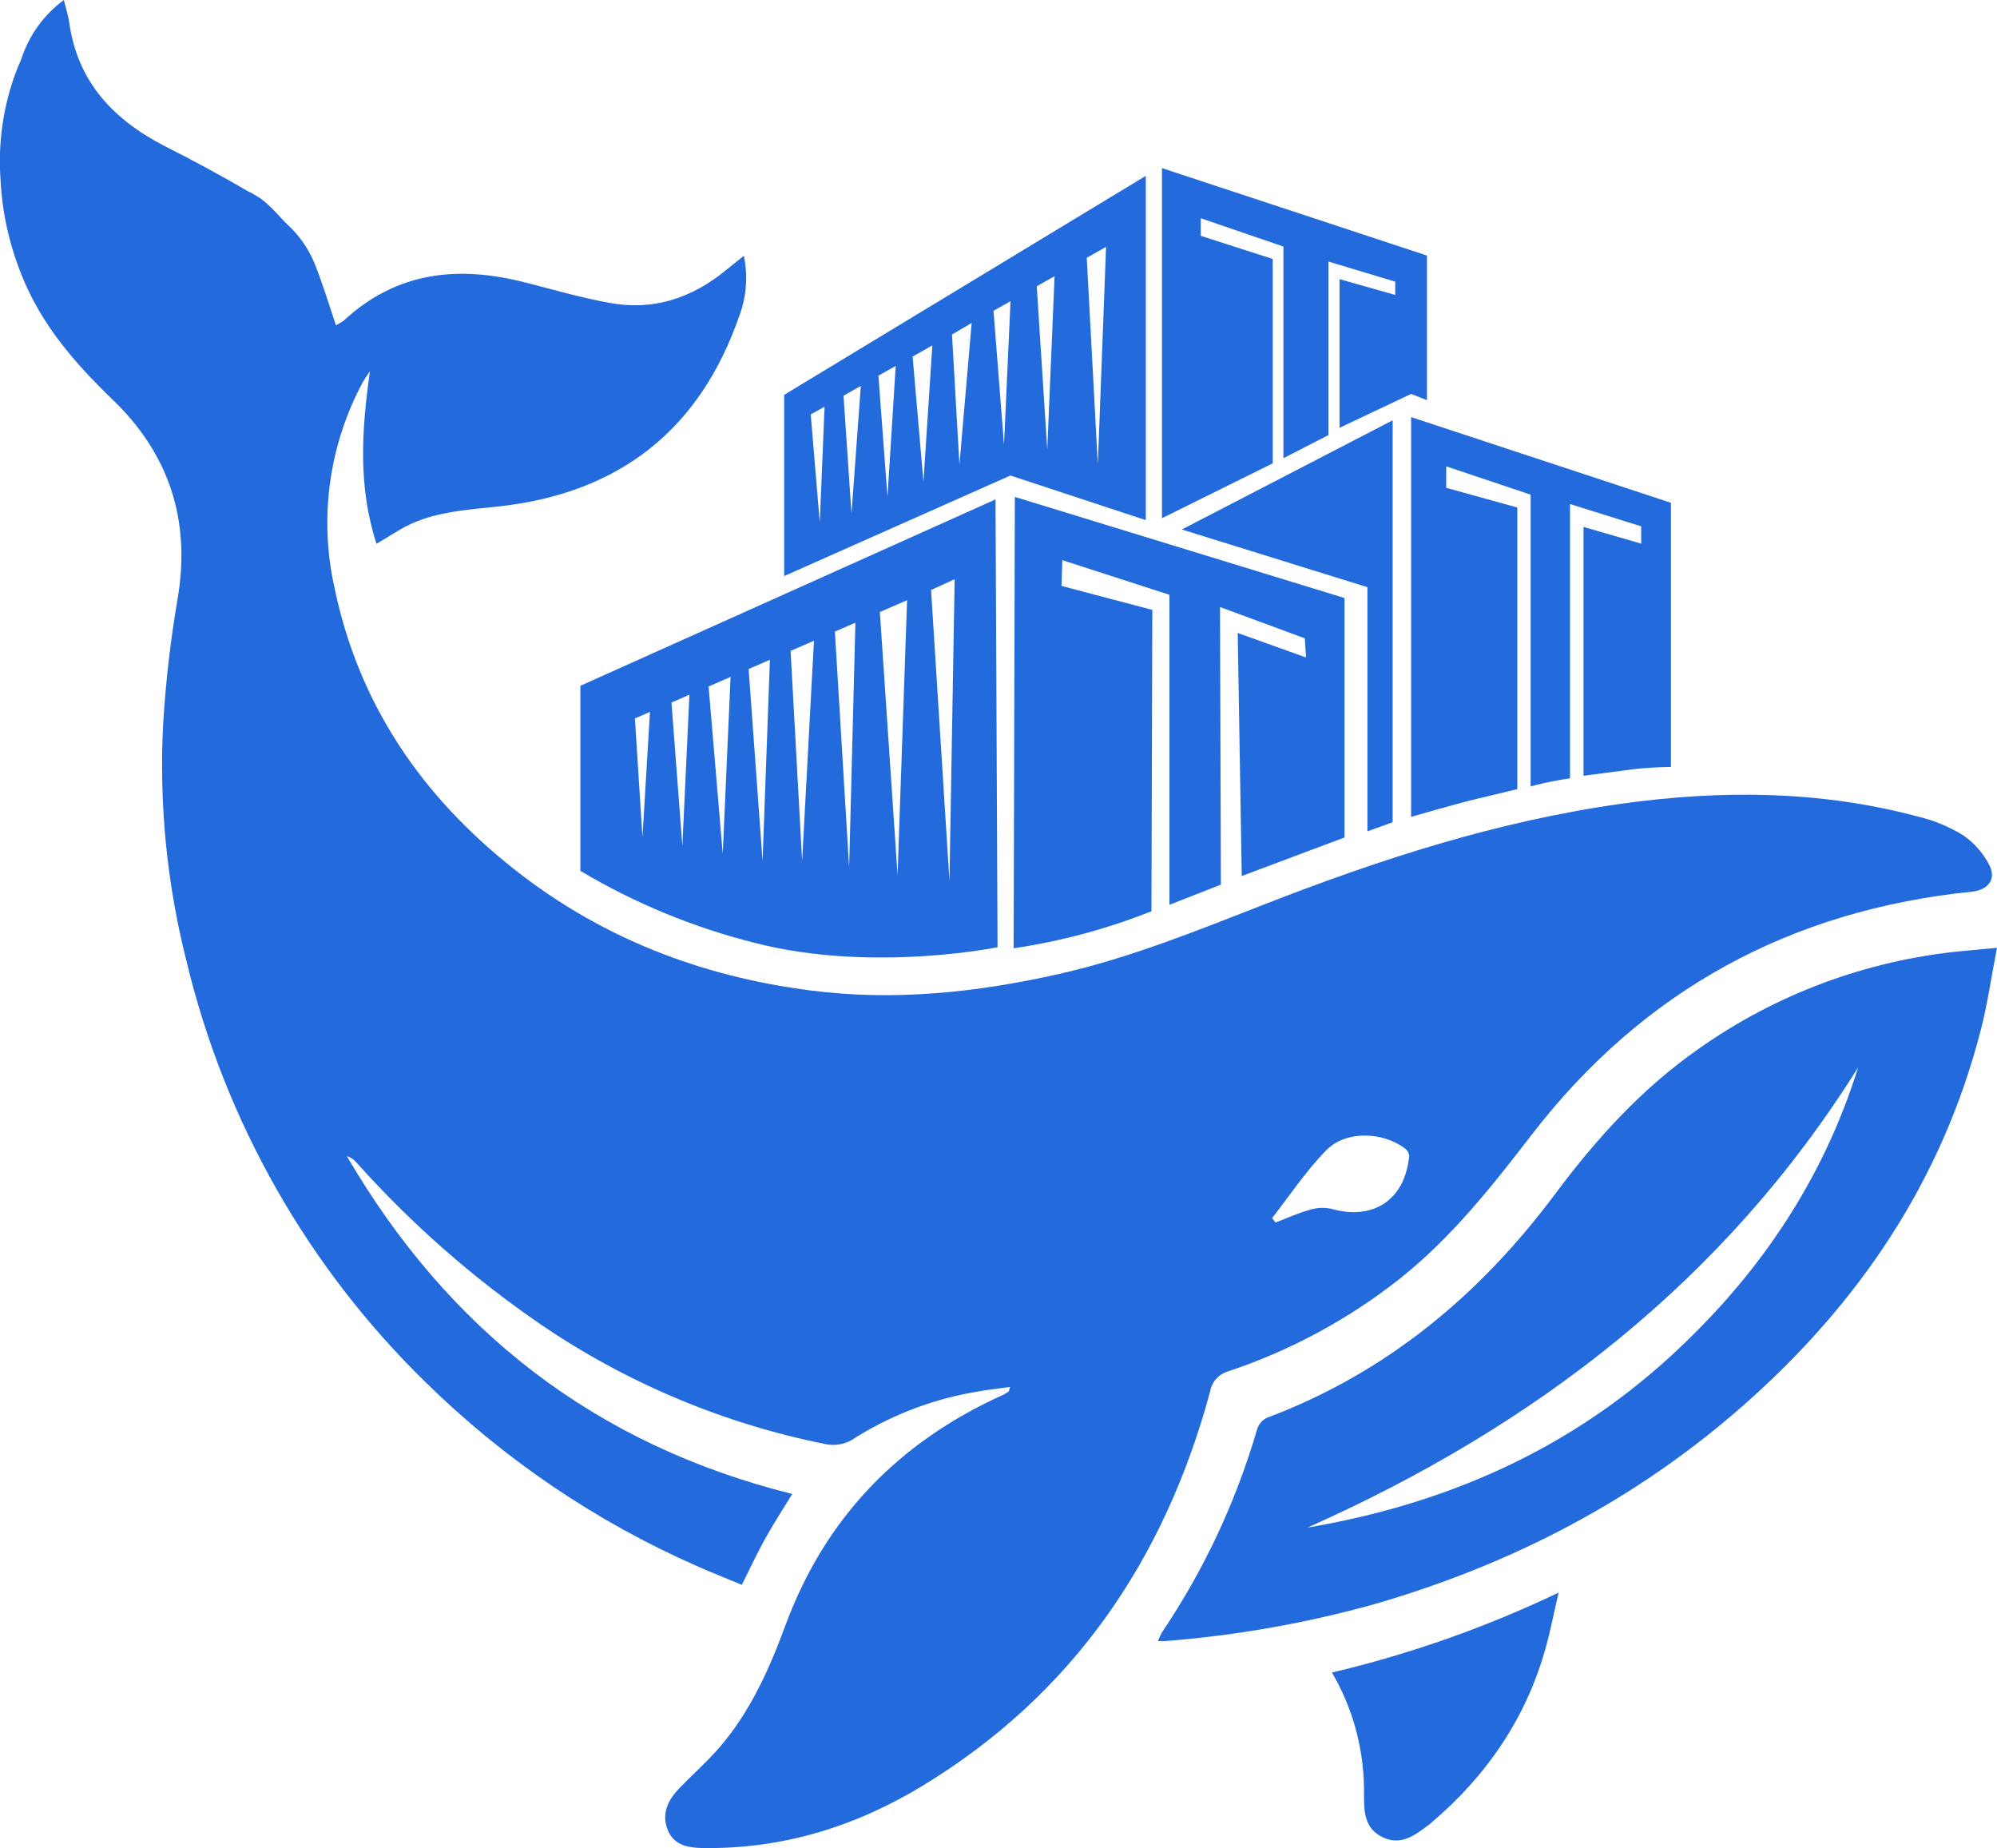
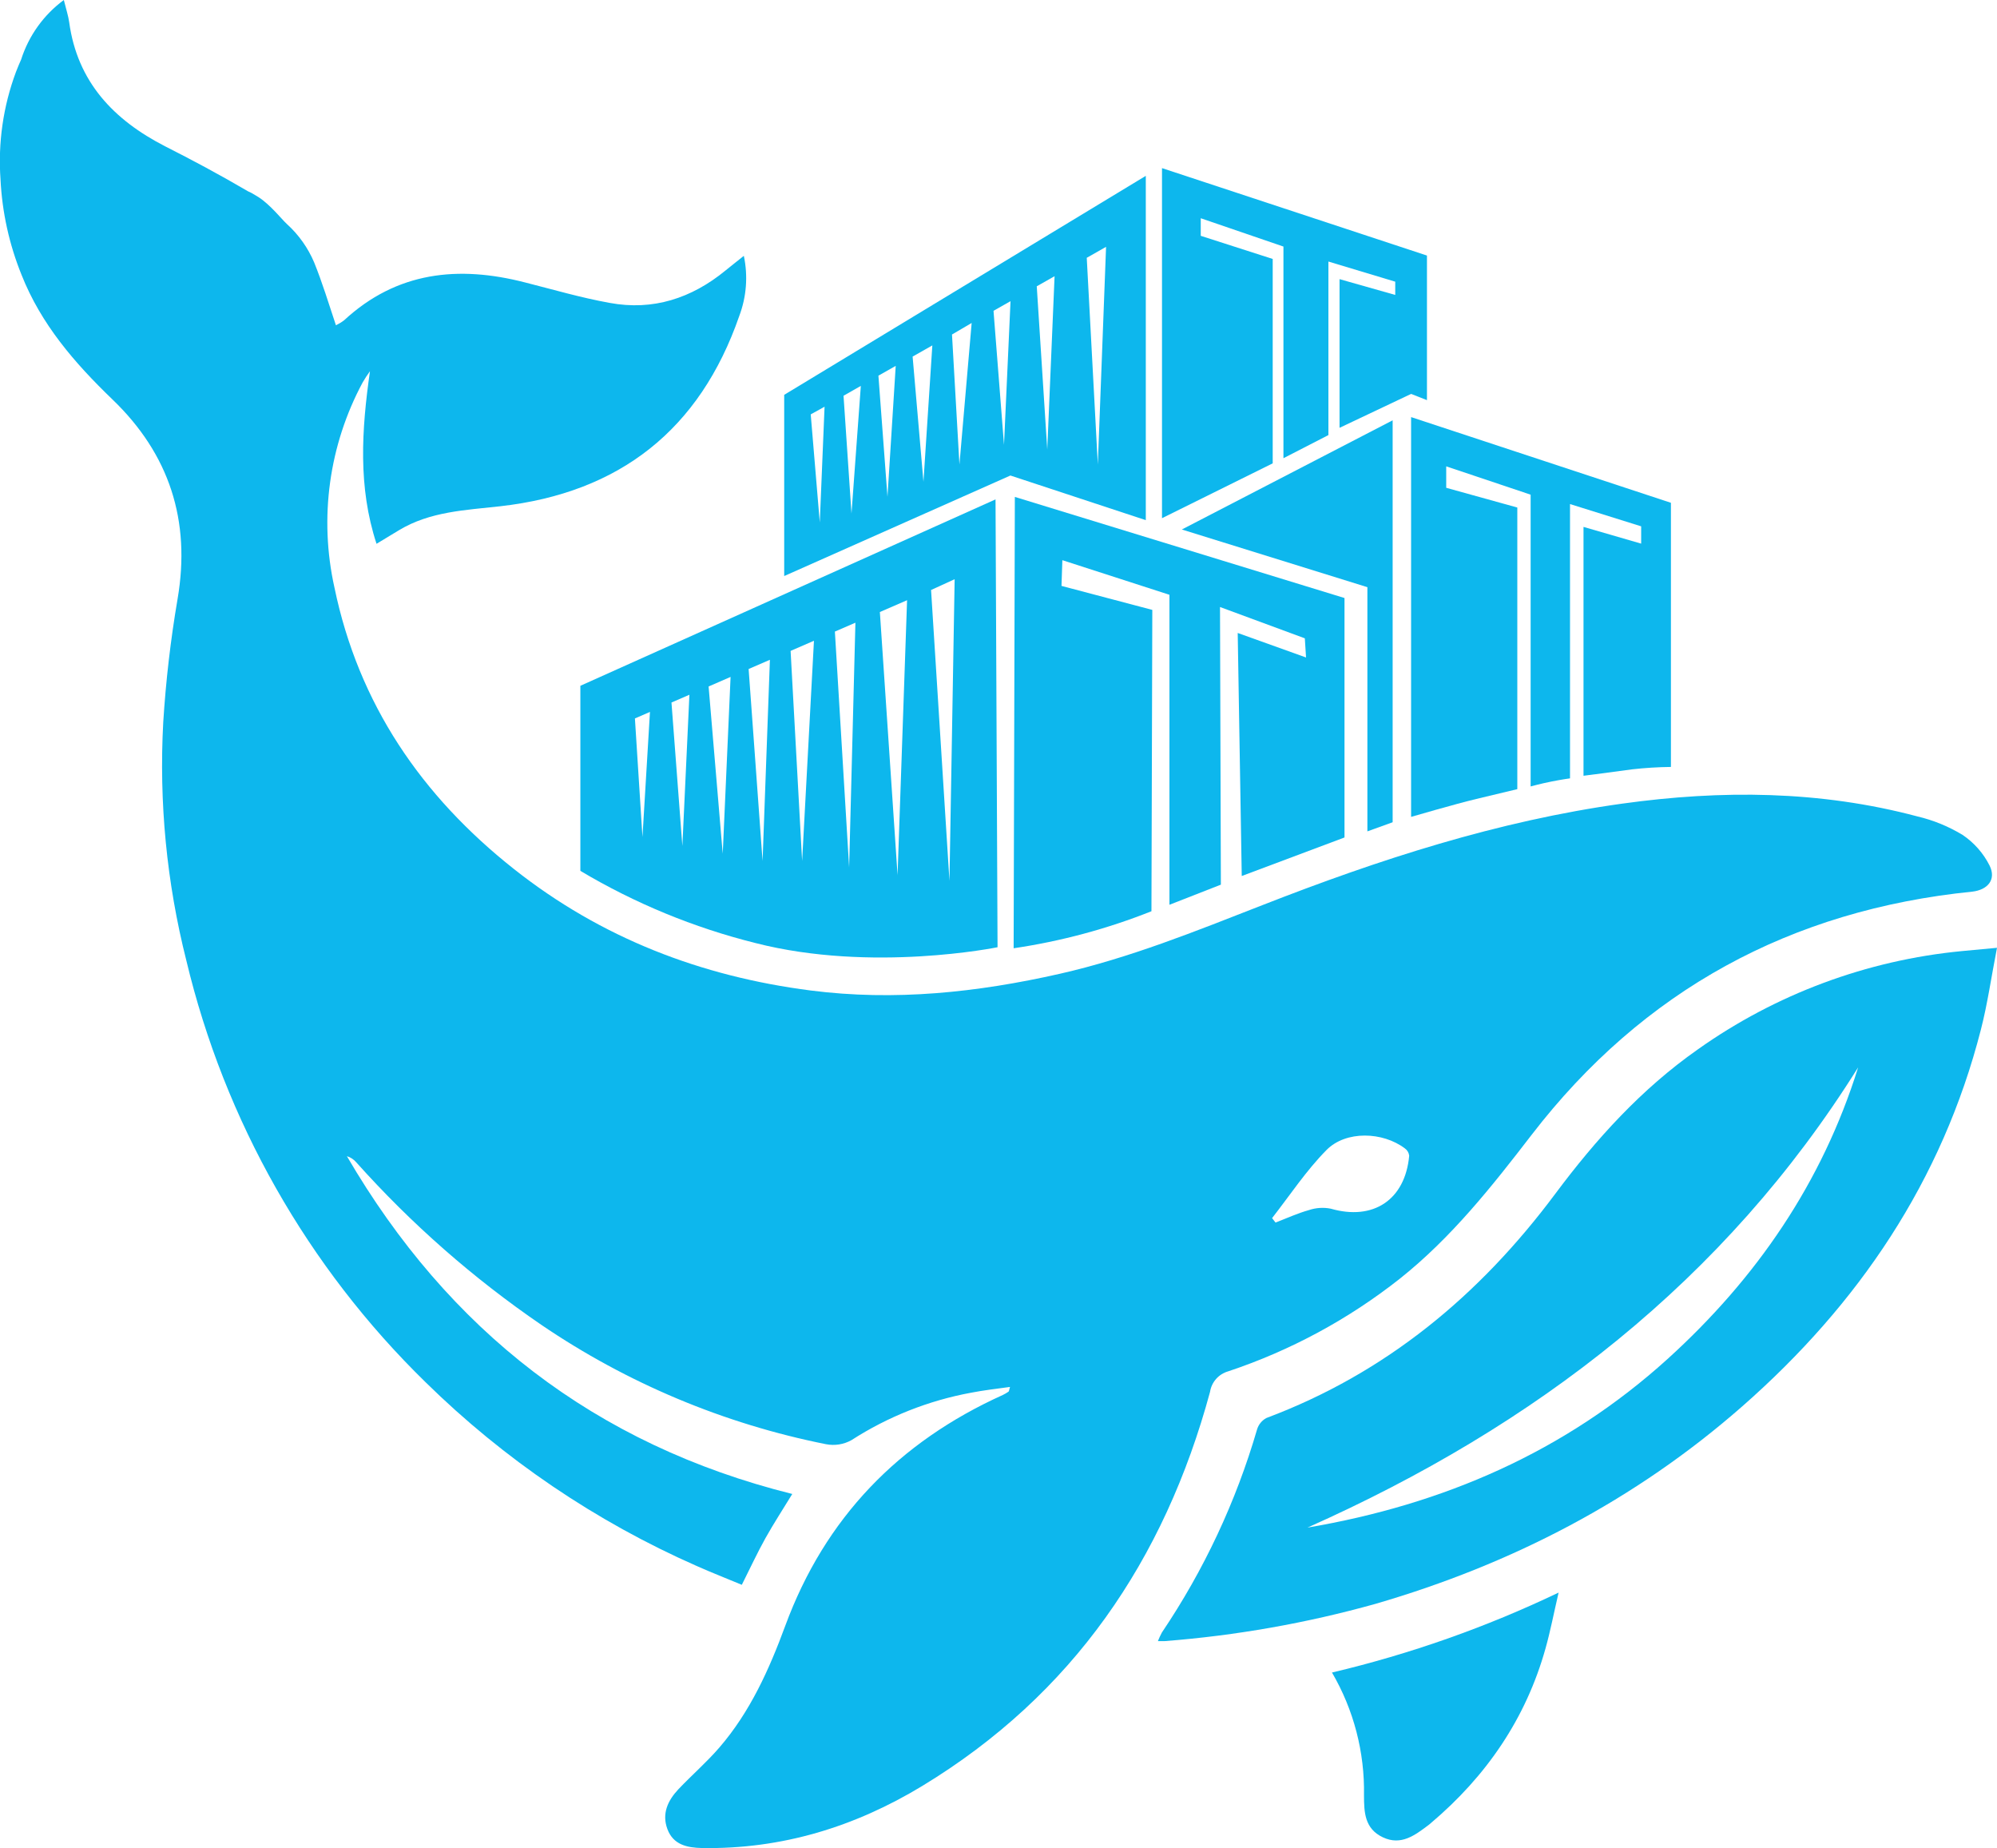
<svg xmlns="http://www.w3.org/2000/svg" viewBox="0 0 346.33 320.4">
  <defs>
-     <style>.cls-1{fill:#236bdc;}</style>
+     <style>.cls-1{fill:#0db7ed;}</style>
  </defs>
  <g id="Layer_2" data-name="Layer 2">
    <g id="Layer_1-2" data-name="Layer 1">
      <path class="cls-1" d="M346.33,164.34c-1,5.11-1.64,9.7-2.79,14.17-6.72,26.24-21.21,47.63-41.38,65.33-18.56,16.29-40,27.39-63.64,34.26A190.41,190.41,0,0,1,202,284.55c-.31,0-.63,0-1.19,0a14.48,14.48,0,0,1,.69-1.49A126,126,0,0,0,218,247.87a3.34,3.34,0,0,1,1.62-2c20.75-7.78,37-21.29,50.13-38.91,7.05-9.45,14.91-18.14,24.69-25a94.83,94.83,0,0,1,45.79-17.05Zm-24.08,20.73c-23.13,37-56.08,62.25-95.5,79.8,23.56-4,44.67-13.14,62.44-29.23C304.57,221.7,316,205.1,322.25,185.07Z" />
      <path class="cls-1" d="M231,290a195.28,195.28,0,0,0,39.3-13.86c-.84,3.61-1.42,6.66-2.26,9.65C264.63,298,257.75,308,248.12,316.13c-.12.1-.23.21-.36.3-2.36,1.77-4.76,3.64-7.94,2.14s-3.26-4.37-3.27-7.28A40.73,40.73,0,0,0,231,290Z" />
      <path class="cls-1" d="M345.05,150.09a14,14,0,0,0-4.68-5.32,27.1,27.1,0,0,0-7.84-3.21c-16.89-4.5-34-4.61-51.18-2.22-21.6,3-42.2,9.69-62.44,17.61-11.53,4.5-23,9.15-35.14,11.9-14.26,3.23-28.62,4.76-43.19,2.89-19-2.44-36.32-9.09-51.45-21.06C73.1,138,62.18,122.07,58,101.86a51.47,51.47,0,0,1,4.9-35.56,21.25,21.25,0,0,1,1.26-1.93c-1.45,10.17-2.09,20.06,1.14,29.92l3.9-2.36c5.41-3.26,11.52-3.47,17.56-4.15,20.69-2.34,34.61-13.27,41.45-33A18.58,18.58,0,0,0,129,44.36c-1.24,1-2.23,1.76-3.19,2.55-5.87,4.81-12.57,7-20.07,5.61-4.95-.89-9.8-2.31-14.69-3.55C79.52,46,68.83,47.08,59.68,55.53a8.35,8.35,0,0,1-1.42.87C57,52.62,55.9,49,54.49,45.52a18.93,18.93,0,0,0-4.73-6.67c-.07-.07-.13-.14-.21-.21-.56-.49-2.72-3.19-4.72-4.46-.8-.5-1.35-.82-1.8-1-5.12-3-9.77-5.47-14.41-7.82C19.73,20.8,13.41,14.21,12,3.85c-.16-1.13-.53-2.23-.93-3.85A20.61,20.61,0,0,0,3.66,10.34c-.23.51-.55,1.24-.89,2.13A44.33,44.33,0,0,0,.09,31.13,50.69,50.69,0,0,0,3.73,47.64c3.39,8.58,9.21,15.3,15.76,21.61q14.81,14.22,11.3,34.64a201.66,201.66,0,0,0-2.48,21.35,138,138,0,0,0,4,41.28,151.34,151.34,0,0,0,41.48,73.13,157.84,157.84,0,0,0,47,31.86c2.62,1.17,5.3,2.21,7.86,3.28,1.46-2.9,2.68-5.55,4.1-8.09s3.06-5.06,4.65-7.66c-34.25-8.54-59.65-28.43-77.24-58.57a3.46,3.46,0,0,1,1.64,1.08A177.4,177.4,0,0,0,93.86,229.7a134.59,134.59,0,0,0,49.39,20.71,6.5,6.5,0,0,0,4.41-.7,57.56,57.56,0,0,1,20.76-8.23c2.17-.42,4.38-.68,6.74-1-.17.56-.16.76-.26.82a7.38,7.38,0,0,1-1,.58c-18.05,8.16-30.81,21.3-37.71,40-2.79,7.58-6.09,14.93-11.43,21.12-2.21,2.56-4.79,4.79-7.12,7.25-1.82,1.94-2.9,4.22-1.89,6.91s3.38,3.22,6,3.27c13.81.23,26.51-3.68,38.19-10.76,26.08-15.83,42-39.16,49.91-68.33a4.4,4.4,0,0,1,3.14-3.56,98,98,0,0,0,29.83-16.11c8.9-7.09,15.9-15.93,22.8-24.9,19.34-25.11,45-39,76.44-42.17C344.72,154.29,346.24,152.51,345.05,150.09ZM230.78,209.57a7.35,7.35,0,0,0-3.79.25c-2,.56-3.86,1.42-5.78,2.16l-.6-.77c3.12-4,5.92-8.25,9.45-11.82,3.36-3.39,9.74-3.17,13.58-.27a1.8,1.8,0,0,1,.75,1.27C243.69,208.05,238.16,211.7,230.78,209.57Z" />
    </g>
    <g id="Layer_2-2" data-name="Layer 2">
      <path class="cls-1" d="M176,86.16l57.17,17.53v41.52l-17.82,6.68-.7-42.14L226.5,114l-.21-3.32-14.71-5.43.15,48.14-8.92,3.49V103.13l-18.57-6-.15,4.46,15.75,4.16L199.69,158a106.86,106.86,0,0,1-23.9,6.42Z" />
      <polygon class="cls-1" points="201.52 29.15 201.52 89.85 220.72 80.34 220.72 44.9 208.24 40.89 208.24 37.84 222.58 42.75 222.58 79.45 230.38 75.44 230.38 45.35 241.97 48.84 241.97 51.14 232.31 48.4 232.31 74.18 244.72 68.3 247.47 69.38 247.47 44.31 201.52 29.15" />
      <polygon class="cls-1" points="204.96 91.81 241.52 72.88 241.52 142.57 237.14 144.15 237.14 101.81 204.96 91.81" />
      <path class="cls-1" d="M244.72,72.32v69.32s7.6-2.22,11.32-3.11l7.1-1.7V88l-12.33-3.42V80.86l14.64,4.91v50.59s1.75-.48,3.61-.85,3.22-.55,3.22-.55V87.4l12.34,3.86v3l-10-2.9v43.15s5.6-.72,8.4-1.11a66.42,66.42,0,0,1,6.76-.42V87.18Z" />
      <path class="cls-1" d="M172.65,86.59l-72,32.32V151A112.48,112.48,0,0,0,131,163.51c20.22,5.19,42,.73,42,.73Zm-61.23,58.54-1.31-20.56,2.61-1.13Zm6.92,1.56-1.89-24.88,3.11-1.35Zm7,1.34-2.45-29,3.81-1.66Zm6.91,1.26L129.83,116l3.69-1.6Zm6.86,0-2-36.43,4.05-1.76Zm8.15,1.12-2.47-40.9,3.56-1.54Zm8.4,1.33-3.07-45.62,4.72-2.05Zm9,1-3.19-50.44,4.09-1.87Z" />
      <path class="cls-1" d="M136,68.46V99.88l39.23-17.43,23.48,7.74V30.49Zm6.17,22.14L140.6,71.85,143,70.52Zm5.5-1.56-1.38-20.42,3-1.71Zm6.24-2.9-1.57-21,3-1.7Zm6.24-2.6-1.88-21.71,3.42-1.94Zm6.24-3L165.1,58,168.51,56Zm7.73-3.41L172.3,53.89l2.95-1.67Zm7.5.82L179.8,49.64l3.09-1.75Zm8.77,2.59-1.92-35.84,3.35-1.9Z" />
    </g>
  </g>
</svg>
